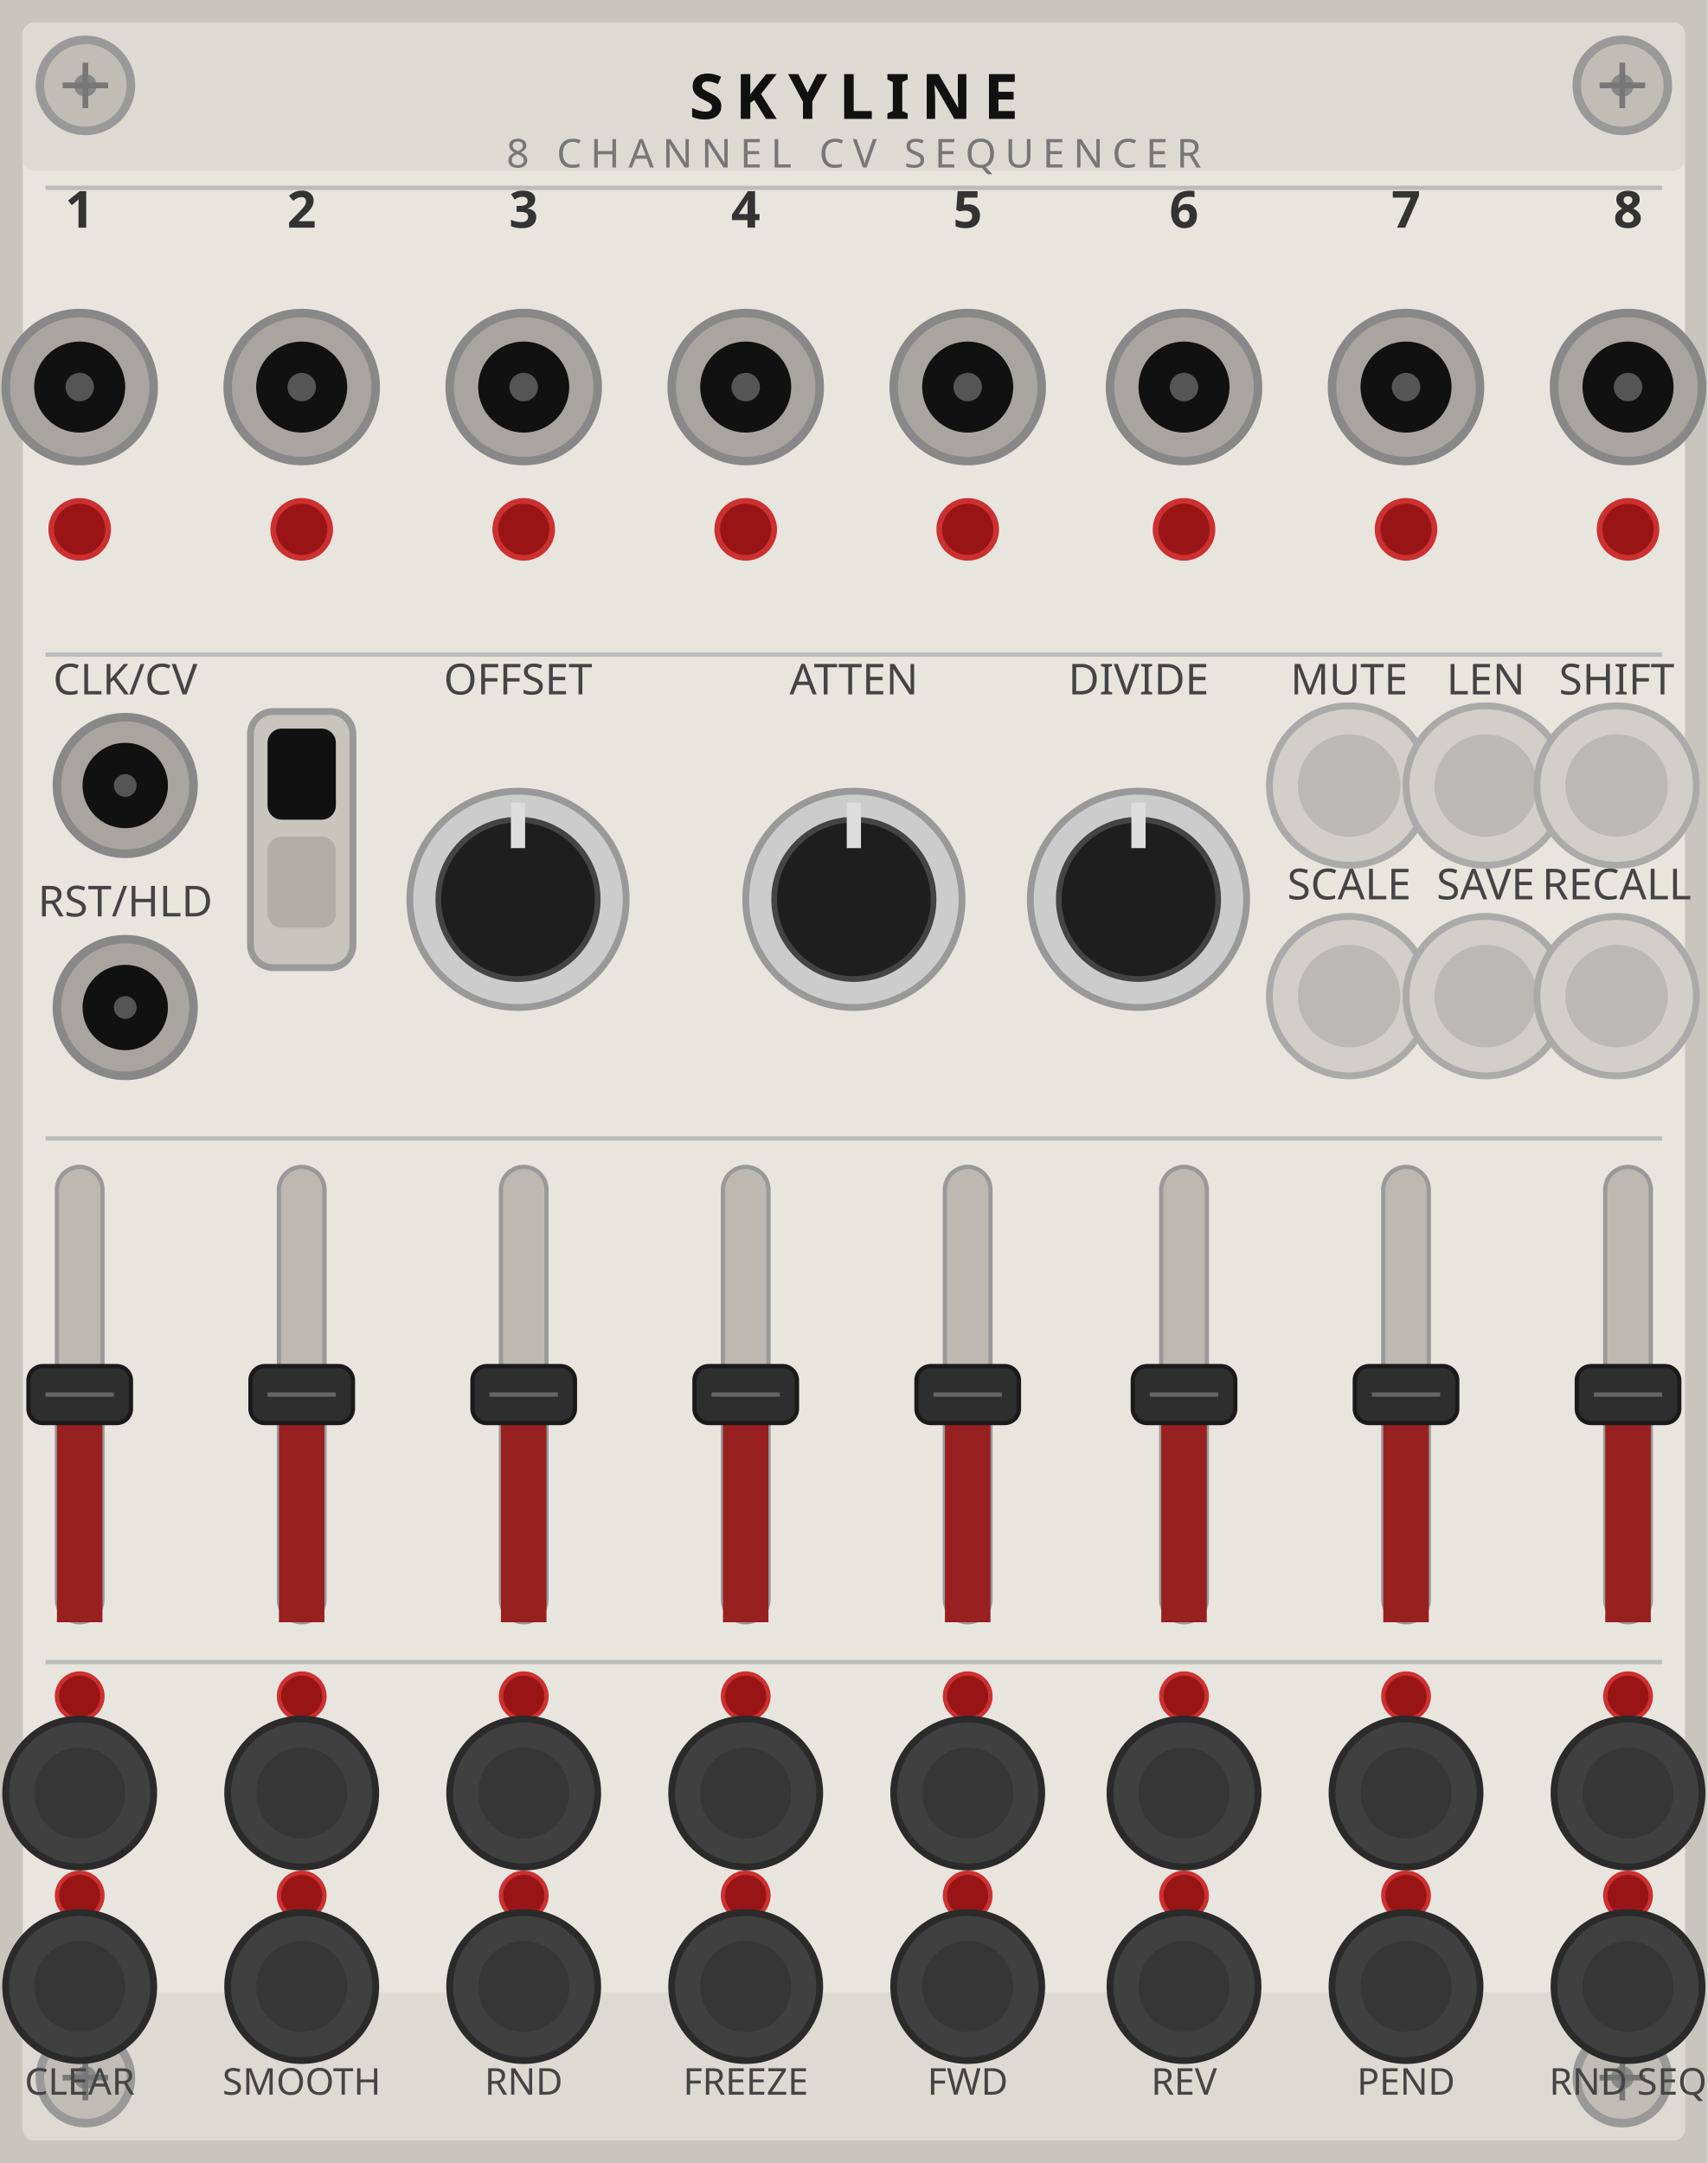
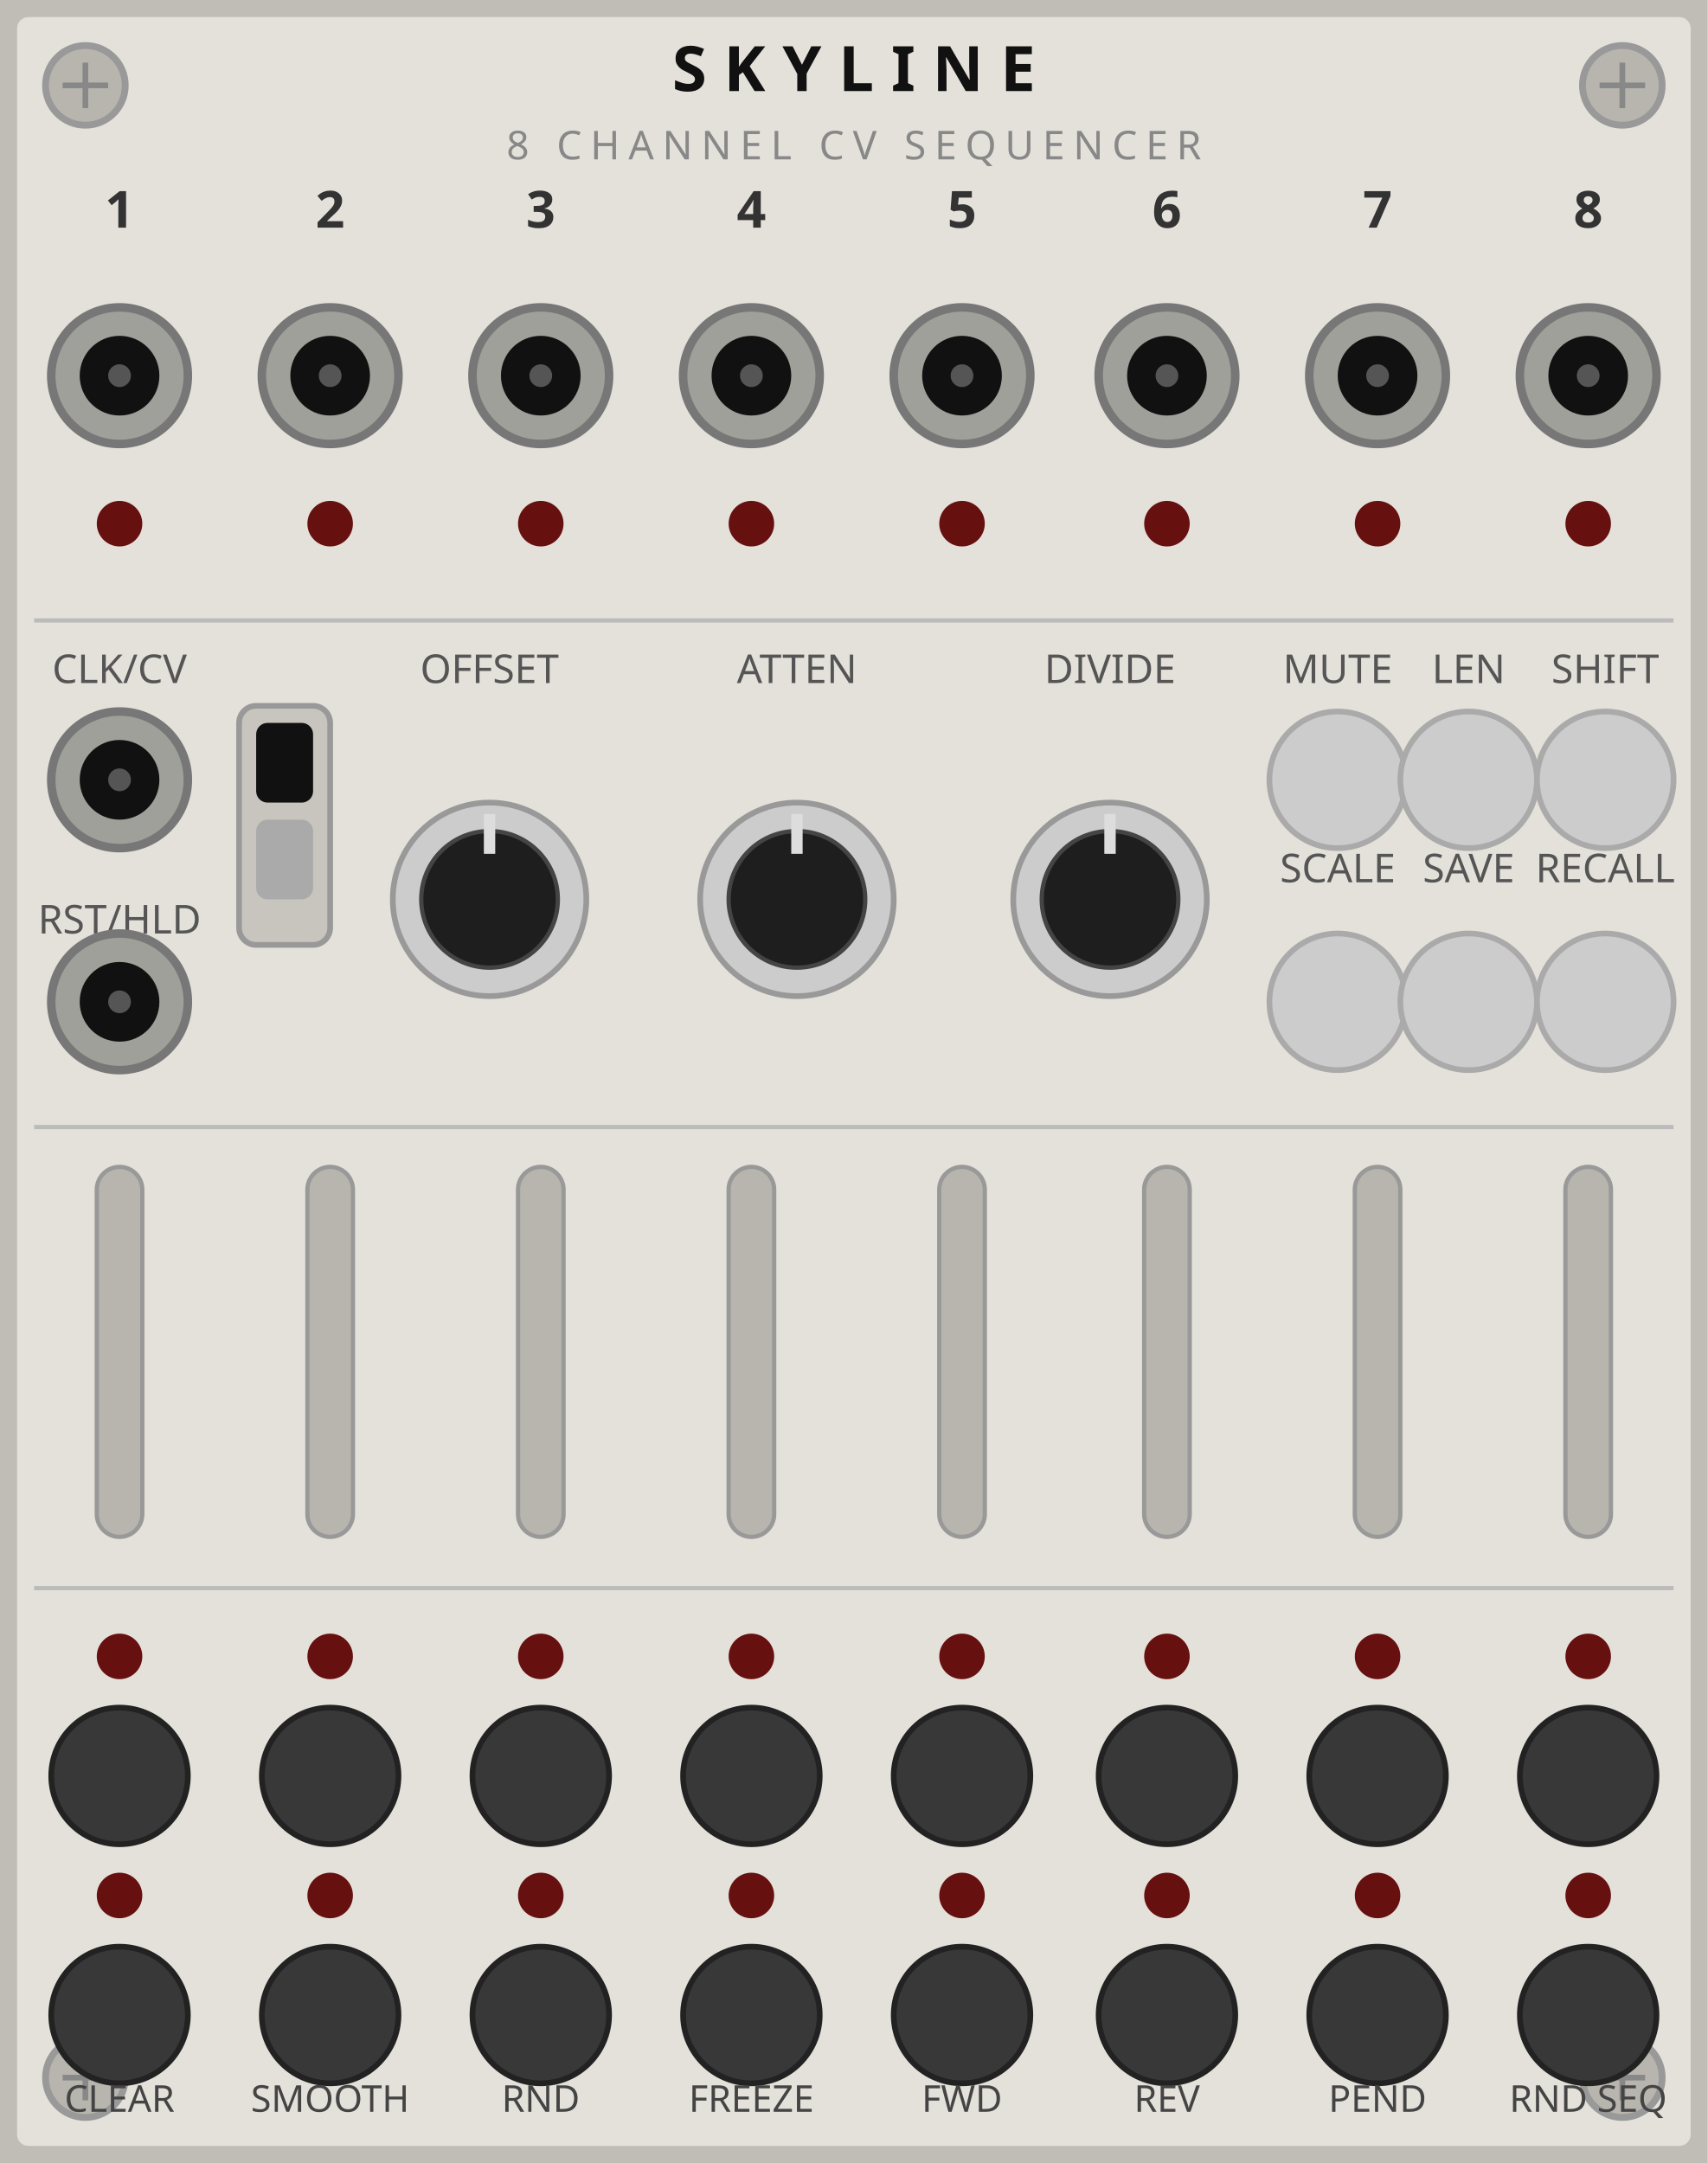
<svg xmlns="http://www.w3.org/2000/svg" width="300" height="380" viewBox="0 0 300 380" version="1.1">
-   <rect width="300" height="380" fill="#c8c5be" />
-   <rect x="4" y="4" width="292" height="372" fill="#e8e5de" rx="2" />
-   <rect x="4" y="4" width="292" height="26" fill="#dddad3" rx="2" />
-   <rect x="4" y="350" width="292" height="26" fill="#dddad3" rx="2" />
-   <circle cx="15" cy="15" r="8" fill="#c0bdb6" stroke="#999" stroke-width="1.5" />
-   <circle cx="15" cy="15" r="2" fill="#888" />
-   <line x1="11" y1="15" x2="19" y2="15" stroke="#777" stroke-width="1" />
-   <line x1="15" y1="11" x2="15" y2="19" stroke="#777" stroke-width="1" />
-   <circle cx="285" cy="15" r="8" fill="#c0bdb6" stroke="#999" stroke-width="1.5" />
-   <circle cx="285" cy="15" r="2" fill="#888" />
-   <line x1="281" y1="15" x2="289" y2="15" stroke="#777" stroke-width="1" />
-   <line x1="285" y1="11" x2="285" y2="19" stroke="#777" stroke-width="1" />
-   <circle cx="15" cy="365" r="8" fill="#c0bdb6" stroke="#999" stroke-width="1.5" />
-   <circle cx="15" cy="365" r="2" fill="#888" />
-   <line x1="11" y1="365" x2="19" y2="365" stroke="#777" stroke-width="1" />
-   <line x1="15" y1="361" x2="15" y2="369" stroke="#777" stroke-width="1" />
-   <circle cx="285" cy="365" r="8" fill="#c0bdb6" stroke="#999" stroke-width="1.5" />
-   <circle cx="285" cy="365" r="2" fill="#888" />
-   <line x1="281" y1="365" x2="289" y2="365" stroke="#777" stroke-width="1" />
-   <line x1="285" y1="361" x2="285" y2="369" stroke="#777" stroke-width="1" />
-   <text x="150" y="17" font-family="sans-serif" font-size="11" font-weight="bold" fill="#111111" text-anchor="middle" dominant-baseline="middle" letter-spacing="2">SKYLINE</text>
-   <text x="150" y="27" font-family="sans-serif" font-size="7" fill="#777777" text-anchor="middle" dominant-baseline="middle" letter-spacing="1.5">8 CHANNEL CV SEQUENCER</text>
-   <line x1="8" y1="33" x2="292" y2="33" stroke="#bbb" stroke-width="0.75" />
-   <line x1="8" y1="115" x2="292" y2="115" stroke="#bbb" stroke-width="0.75" />
-   <line x1="8" y1="200" x2="292" y2="200" stroke="#bbb" stroke-width="0.75" />
-   <line x1="8" y1="292" x2="292" y2="292" stroke="#bbb" stroke-width="0.75" />
-   <text x="14" y="40" font-family="sans-serif" font-size="9" font-weight="bold" fill="#333" text-anchor="middle">1</text>
-   <text x="53" y="40" font-family="sans-serif" font-size="9" font-weight="bold" fill="#333" text-anchor="middle">2</text>
-   <text x="92" y="40" font-family="sans-serif" font-size="9" font-weight="bold" fill="#333" text-anchor="middle">3</text>
-   <text x="131" y="40" font-family="sans-serif" font-size="9" font-weight="bold" fill="#333" text-anchor="middle">4</text>
-   <text x="170" y="40" font-family="sans-serif" font-size="9" font-weight="bold" fill="#333" text-anchor="middle">5</text>
-   <text x="208" y="40" font-family="sans-serif" font-size="9" font-weight="bold" fill="#333" text-anchor="middle">6</text>
-   <text x="247" y="40" font-family="sans-serif" font-size="9" font-weight="bold" fill="#333" text-anchor="middle">7</text>
-   <text x="286" y="40" font-family="sans-serif" font-size="9" font-weight="bold" fill="#333" text-anchor="middle">8</text>
-   <circle cx="14" cy="68" r="13" fill="#a8a5a0" stroke="#888" stroke-width="1.5" />
-   <circle cx="14" cy="68" r="8" fill="#111" />
-   <circle cx="14" cy="68" r="2.5" fill="#555" />
-   <circle cx="53" cy="68" r="13" fill="#a8a5a0" stroke="#888" stroke-width="1.5" />
-   <circle cx="53" cy="68" r="8" fill="#111" />
-   <circle cx="53" cy="68" r="2.5" fill="#555" />
-   <circle cx="92" cy="68" r="13" fill="#a8a5a0" stroke="#888" stroke-width="1.5" />
-   <circle cx="92" cy="68" r="8" fill="#111" />
-   <circle cx="92" cy="68" r="2.5" fill="#555" />
-   <circle cx="131" cy="68" r="13" fill="#a8a5a0" stroke="#888" stroke-width="1.5" />
-   <circle cx="131" cy="68" r="8" fill="#111" />
-   <circle cx="131" cy="68" r="2.5" fill="#555" />
-   <circle cx="170" cy="68" r="13" fill="#a8a5a0" stroke="#888" stroke-width="1.5" />
-   <circle cx="170" cy="68" r="8" fill="#111" />
-   <circle cx="170" cy="68" r="2.5" fill="#555" />
-   <circle cx="208" cy="68" r="13" fill="#a8a5a0" stroke="#888" stroke-width="1.5" />
-   <circle cx="208" cy="68" r="8" fill="#111" />
-   <circle cx="208" cy="68" r="2.5" fill="#555" />
-   <circle cx="247" cy="68" r="13" fill="#a8a5a0" stroke="#888" stroke-width="1.5" />
-   <circle cx="247" cy="68" r="8" fill="#111" />
-   <circle cx="247" cy="68" r="2.5" fill="#555" />
-   <circle cx="286" cy="68" r="13" fill="#a8a5a0" stroke="#888" stroke-width="1.5" />
-   <circle cx="286" cy="68" r="8" fill="#111" />
-   <circle cx="286" cy="68" r="2.5" fill="#555" />
-   <circle cx="14" cy="93" r="5" fill="#991515" />
-   <circle cx="53" cy="93" r="5" fill="#991515" />
-   <circle cx="92" cy="93" r="5" fill="#991515" />
-   <circle cx="131" cy="93" r="5" fill="#991515" />
-   <circle cx="170" cy="93" r="5" fill="#991515" />
-   <circle cx="208" cy="93" r="5" fill="#991515" />
-   <circle cx="247" cy="93" r="5" fill="#991515" />
-   <circle cx="286" cy="93" r="5" fill="#991515" />
-   <circle cx="14" cy="93" r="5" fill="none" stroke="#cc3030" stroke-width="1" />
-   <circle cx="53" cy="93" r="5" fill="none" stroke="#cc3030" stroke-width="1" />
-   <circle cx="92" cy="93" r="5" fill="none" stroke="#cc3030" stroke-width="1" />
-   <circle cx="131" cy="93" r="5" fill="none" stroke="#cc3030" stroke-width="1" />
-   <circle cx="170" cy="93" r="5" fill="none" stroke="#cc3030" stroke-width="1" />
-   <circle cx="208" cy="93" r="5" fill="none" stroke="#cc3030" stroke-width="1" />
-   <circle cx="247" cy="93" r="5" fill="none" stroke="#cc3030" stroke-width="1" />
-   <circle cx="286" cy="93" r="5" fill="none" stroke="#cc3030" stroke-width="1" />
-   <text x="22" y="122" font-family="sans-serif" font-size="7.5" fill="#444" text-anchor="middle">CLK/CV</text>
-   <circle cx="22" cy="138" r="12" fill="#a8a5a0" stroke="#888" stroke-width="1.5" />
-   <circle cx="22" cy="138" r="7.5" fill="#111" />
-   <circle cx="22" cy="138" r="2" fill="#555" />
-   <rect x="44" y="125" width="18" height="45" rx="4" fill="#c8c5be" stroke="#999" stroke-width="1.2" />
-   <rect x="47" y="128" width="12" height="16" rx="2.5" fill="#111" />
-   <rect x="47" y="147" width="12" height="16" rx="2.5" fill="#b0ada6" />
-   <text x="22" y="161" font-family="sans-serif" font-size="7.5" fill="#444" text-anchor="middle">RST/HLD</text>
-   <circle cx="22" cy="177" r="12" fill="#a8a5a0" stroke="#888" stroke-width="1.5" />
-   <circle cx="22" cy="177" r="7.5" fill="#111" />
-   <circle cx="22" cy="177" r="2" fill="#555" />
-   <text x="91" y="122" font-family="sans-serif" font-size="7.5" fill="#444" text-anchor="middle">OFFSET</text>
-   <circle cx="91" cy="158" r="19" fill="#ccc" stroke="#999" stroke-width="1.2" />
-   <circle cx="91" cy="158" r="14" fill="#1e1e1e" stroke="#444" stroke-width="1" />
-   <line x1="91" y1="141" x2="91" y2="149" stroke="#ddd" stroke-width="2.5" />
-   <text x="150" y="122" font-family="sans-serif" font-size="7.5" fill="#444" text-anchor="middle">ATTEN</text>
-   <circle cx="150" cy="158" r="19" fill="#ccc" stroke="#999" stroke-width="1.2" />
-   <circle cx="150" cy="158" r="14" fill="#1e1e1e" stroke="#444" stroke-width="1" />
-   <line x1="150" y1="141" x2="150" y2="149" stroke="#ddd" stroke-width="2.5" />
-   <text x="200" y="122" font-family="sans-serif" font-size="7.5" fill="#444" text-anchor="middle">DIVIDE</text>
-   <circle cx="200" cy="158" r="19" fill="#ccc" stroke="#999" stroke-width="1.2" />
-   <circle cx="200" cy="158" r="14" fill="#1e1e1e" stroke="#444" stroke-width="1" />
-   <line x1="200" y1="141" x2="200" y2="149" stroke="#ddd" stroke-width="2.5" />
-   <text x="237" y="122" font-family="sans-serif" font-size="7.5" fill="#444" text-anchor="middle">MUTE</text>
-   <text x="261" y="122" font-family="sans-serif" font-size="7.5" fill="#444" text-anchor="middle">LEN</text>
-   <text x="284" y="122" font-family="sans-serif" font-size="7.5" fill="#444" text-anchor="middle">SHIFT</text>
-   <circle cx="237" cy="138" r="14" fill="#d2cfca" stroke="#aaa" stroke-width="1.2" />
-   <circle cx="237" cy="138" r="9" fill="#bbb9b4" />
-   <circle cx="261" cy="138" r="14" fill="#d2cfca" stroke="#aaa" stroke-width="1.2" />
-   <circle cx="261" cy="138" r="9" fill="#bbb9b4" />
-   <circle cx="284" cy="138" r="14" fill="#d2cfca" stroke="#aaa" stroke-width="1.2" />
-   <circle cx="284" cy="138" r="9" fill="#bbb9b4" />
-   <text x="237" y="158" font-family="sans-serif" font-size="7.5" fill="#444" text-anchor="middle">SCALE</text>
-   <text x="261" y="158" font-family="sans-serif" font-size="7.5" fill="#444" text-anchor="middle">SAVE</text>
-   <text x="284" y="158" font-family="sans-serif" font-size="7.5" fill="#444" text-anchor="middle">RECALL</text>
-   <circle cx="237" cy="175" r="14" fill="#d2cfca" stroke="#aaa" stroke-width="1.2" />
-   <circle cx="237" cy="175" r="9" fill="#bbb9b4" />
-   <circle cx="261" cy="175" r="14" fill="#d2cfca" stroke="#aaa" stroke-width="1.2" />
-   <circle cx="261" cy="175" r="9" fill="#bbb9b4" />
-   <circle cx="284" cy="175" r="14" fill="#d2cfca" stroke="#aaa" stroke-width="1.2" />
-   <circle cx="284" cy="175" r="9" fill="#bbb9b4" />
-   <rect x="10" y="205" width="8" height="80" rx="4" fill="#bdb9b2" stroke="#999" stroke-width="0.75" />
-   <rect x="49" y="205" width="8" height="80" rx="4" fill="#bdb9b2" stroke="#999" stroke-width="0.75" />
-   <rect x="88" y="205" width="8" height="80" rx="4" fill="#bdb9b2" stroke="#999" stroke-width="0.75" />
-   <rect x="127" y="205" width="8" height="80" rx="4" fill="#bdb9b2" stroke="#999" stroke-width="0.75" />
-   <rect x="166" y="205" width="8" height="80" rx="4" fill="#bdb9b2" stroke="#999" stroke-width="0.75" />
-   <rect x="204" y="205" width="8" height="80" rx="4" fill="#bdb9b2" stroke="#999" stroke-width="0.75" />
-   <rect x="243" y="205" width="8" height="80" rx="4" fill="#bdb9b2" stroke="#999" stroke-width="0.75" />
-   <rect x="282" y="205" width="8" height="80" rx="4" fill="#bdb9b2" stroke="#999" stroke-width="0.75" />
-   <rect x="10" y="245" width="8" height="40" rx="0" fill="#992020" />
-   <rect x="49" y="245" width="8" height="40" rx="0" fill="#992020" />
-   <rect x="88" y="245" width="8" height="40" rx="0" fill="#992020" />
-   <rect x="127" y="245" width="8" height="40" rx="0" fill="#992020" />
-   <rect x="166" y="245" width="8" height="40" rx="0" fill="#992020" />
-   <rect x="204" y="245" width="8" height="40" rx="0" fill="#992020" />
-   <rect x="243" y="245" width="8" height="40" rx="0" fill="#992020" />
-   <rect x="282" y="245" width="8" height="40" rx="0" fill="#992020" />
-   <rect x="5" y="240" width="18" height="10" rx="2.5" fill="#2e2e2e" stroke="#1a1a1a" stroke-width="0.75" />
-   <rect x="44" y="240" width="18" height="10" rx="2.5" fill="#2e2e2e" stroke="#1a1a1a" stroke-width="0.75" />
-   <rect x="83" y="240" width="18" height="10" rx="2.5" fill="#2e2e2e" stroke="#1a1a1a" stroke-width="0.75" />
-   <rect x="122" y="240" width="18" height="10" rx="2.5" fill="#2e2e2e" stroke="#1a1a1a" stroke-width="0.75" />
-   <rect x="161" y="240" width="18" height="10" rx="2.5" fill="#2e2e2e" stroke="#1a1a1a" stroke-width="0.75" />
-   <rect x="199" y="240" width="18" height="10" rx="2.5" fill="#2e2e2e" stroke="#1a1a1a" stroke-width="0.75" />
-   <rect x="238" y="240" width="18" height="10" rx="2.5" fill="#2e2e2e" stroke="#1a1a1a" stroke-width="0.75" />
-   <rect x="277" y="240" width="18" height="10" rx="2.5" fill="#2e2e2e" stroke="#1a1a1a" stroke-width="0.75" />
-   <line x1="8" y1="245" x2="20" y2="245" stroke="#666" stroke-width="0.75" />
-   <line x1="47" y1="245" x2="59" y2="245" stroke="#666" stroke-width="0.75" />
-   <line x1="86" y1="245" x2="98" y2="245" stroke="#666" stroke-width="0.75" />
-   <line x1="125" y1="245" x2="137" y2="245" stroke="#666" stroke-width="0.75" />
-   <line x1="164" y1="245" x2="176" y2="245" stroke="#666" stroke-width="0.75" />
-   <line x1="202" y1="245" x2="214" y2="245" stroke="#666" stroke-width="0.75" />
-   <line x1="241" y1="245" x2="253" y2="245" stroke="#666" stroke-width="0.75" />
-   <line x1="280" y1="245" x2="292" y2="245" stroke="#666" stroke-width="0.75" />
-   <circle cx="14" cy="298" r="4" fill="#991515" stroke="#cc3030" stroke-width="0.75" />
-   <circle cx="53" cy="298" r="4" fill="#991515" stroke="#cc3030" stroke-width="0.75" />
-   <circle cx="92" cy="298" r="4" fill="#991515" stroke="#cc3030" stroke-width="0.75" />
-   <circle cx="131" cy="298" r="4" fill="#991515" stroke="#cc3030" stroke-width="0.75" />
-   <circle cx="170" cy="298" r="4" fill="#991515" stroke="#cc3030" stroke-width="0.75" />
-   <circle cx="208" cy="298" r="4" fill="#991515" stroke="#cc3030" stroke-width="0.75" />
-   <circle cx="247" cy="298" r="4" fill="#991515" stroke="#cc3030" stroke-width="0.75" />
-   <circle cx="286" cy="298" r="4" fill="#991515" stroke="#cc3030" stroke-width="0.75" />
-   <circle cx="14" cy="315" r="13" fill="#404040" stroke="#2a2a2a" stroke-width="1.2" />
-   <circle cx="14" cy="315" r="8" fill="#363636" />
-   <circle cx="53" cy="315" r="13" fill="#404040" stroke="#2a2a2a" stroke-width="1.2" />
-   <circle cx="53" cy="315" r="8" fill="#363636" />
-   <circle cx="92" cy="315" r="13" fill="#404040" stroke="#2a2a2a" stroke-width="1.2" />
-   <circle cx="92" cy="315" r="8" fill="#363636" />
-   <circle cx="131" cy="315" r="13" fill="#404040" stroke="#2a2a2a" stroke-width="1.2" />
-   <circle cx="131" cy="315" r="8" fill="#363636" />
-   <circle cx="170" cy="315" r="13" fill="#404040" stroke="#2a2a2a" stroke-width="1.2" />
-   <circle cx="170" cy="315" r="8" fill="#363636" />
-   <circle cx="208" cy="315" r="13" fill="#404040" stroke="#2a2a2a" stroke-width="1.2" />
-   <circle cx="208" cy="315" r="8" fill="#363636" />
-   <circle cx="247" cy="315" r="13" fill="#404040" stroke="#2a2a2a" stroke-width="1.2" />
-   <circle cx="247" cy="315" r="8" fill="#363636" />
-   <circle cx="286" cy="315" r="13" fill="#404040" stroke="#2a2a2a" stroke-width="1.2" />
-   <circle cx="286" cy="315" r="8" fill="#363636" />
-   <circle cx="14" cy="333" r="4" fill="#991515" stroke="#cc3030" stroke-width="0.75" />
-   <circle cx="53" cy="333" r="4" fill="#991515" stroke="#cc3030" stroke-width="0.75" />
-   <circle cx="92" cy="333" r="4" fill="#991515" stroke="#cc3030" stroke-width="0.75" />
-   <circle cx="131" cy="333" r="4" fill="#991515" stroke="#cc3030" stroke-width="0.75" />
-   <circle cx="170" cy="333" r="4" fill="#991515" stroke="#cc3030" stroke-width="0.75" />
-   <circle cx="208" cy="333" r="4" fill="#991515" stroke="#cc3030" stroke-width="0.75" />
-   <circle cx="247" cy="333" r="4" fill="#991515" stroke="#cc3030" stroke-width="0.75" />
-   <circle cx="286" cy="333" r="4" fill="#991515" stroke="#cc3030" stroke-width="0.75" />
-   <circle cx="14" cy="349" r="13" fill="#404040" stroke="#2a2a2a" stroke-width="1.2" />
-   <circle cx="14" cy="349" r="8" fill="#363636" />
-   <circle cx="53" cy="349" r="13" fill="#404040" stroke="#2a2a2a" stroke-width="1.2" />
-   <circle cx="53" cy="349" r="8" fill="#363636" />
-   <circle cx="92" cy="349" r="13" fill="#404040" stroke="#2a2a2a" stroke-width="1.2" />
-   <circle cx="92" cy="349" r="8" fill="#363636" />
-   <circle cx="131" cy="349" r="13" fill="#404040" stroke="#2a2a2a" stroke-width="1.2" />
-   <circle cx="131" cy="349" r="8" fill="#363636" />
-   <circle cx="170" cy="349" r="13" fill="#404040" stroke="#2a2a2a" stroke-width="1.2" />
-   <circle cx="170" cy="349" r="8" fill="#363636" />
-   <circle cx="208" cy="349" r="13" fill="#404040" stroke="#2a2a2a" stroke-width="1.2" />
-   <circle cx="208" cy="349" r="8" fill="#363636" />
-   <circle cx="247" cy="349" r="13" fill="#404040" stroke="#2a2a2a" stroke-width="1.2" />
-   <circle cx="247" cy="349" r="8" fill="#363636" />
-   <circle cx="286" cy="349" r="13" fill="#404040" stroke="#2a2a2a" stroke-width="1.2" />
-   <circle cx="286" cy="349" r="8" fill="#363636" />
-   <text x="14" y="368" font-family="sans-serif" font-size="6.5" fill="#444" text-anchor="middle">CLEAR</text>
-   <text x="53" y="368" font-family="sans-serif" font-size="6.5" fill="#444" text-anchor="middle">SMOOTH</text>
-   <text x="92" y="368" font-family="sans-serif" font-size="6.5" fill="#444" text-anchor="middle">RND</text>
-   <text x="131" y="368" font-family="sans-serif" font-size="6.5" fill="#444" text-anchor="middle">FREEZE</text>
-   <text x="170" y="368" font-family="sans-serif" font-size="6.5" fill="#444" text-anchor="middle">FWD</text>
-   <text x="208" y="368" font-family="sans-serif" font-size="6.5" fill="#444" text-anchor="middle">REV</text>
-   <text x="247" y="368" font-family="sans-serif" font-size="6.5" fill="#444" text-anchor="middle">PEND</text>
-   <text x="286" y="368" font-family="sans-serif" font-size="6.5" fill="#444" text-anchor="middle">RND SEQ</text>
+   <rect width="300" height="380" fill="#c0bdb6" />
+   <rect x="3" y="3" width="294" height="374" fill="#e4e1da" rx="2" />
+   <circle cx="15" cy="15" r="7" fill="#b8b5ae" stroke="#999" stroke-width="1.2" />
+   <circle cx="285" cy="15" r="7" fill="#b8b5ae" stroke="#999" stroke-width="1.2" />
+   <circle cx="15" cy="365" r="7" fill="#b8b5ae" stroke="#999" stroke-width="1.2" />
+   <circle cx="285" cy="365" r="7" fill="#b8b5ae" stroke="#999" stroke-width="1.2" />
+   <line x1="11" y1="15" x2="19" y2="15" stroke="#888" stroke-width="1" />
+   <line x1="15" y1="11" x2="15" y2="19" stroke="#888" stroke-width="1" />
+   <line x1="281" y1="15" x2="289" y2="15" stroke="#888" stroke-width="1" />
+   <line x1="285" y1="11" x2="285" y2="19" stroke="#888" stroke-width="1" />
+   <line x1="11" y1="365" x2="19" y2="365" stroke="#888" stroke-width="1" />
+   <line x1="15" y1="361" x2="15" y2="369" stroke="#888" stroke-width="1" />
+   <line x1="281" y1="365" x2="289" y2="365" stroke="#888" stroke-width="1" />
+   <line x1="285" y1="361" x2="285" y2="369" stroke="#888" stroke-width="1" />
+   <text x="150" y="16" font-family="sans-serif" font-size="11" font-weight="bold" fill="#111" text-anchor="middle" letter-spacing="3">SKYLINE</text>
+   <text x="150" y="28" font-family="sans-serif" font-size="7" fill="#888" text-anchor="middle" letter-spacing="1.5">8 CHANNEL CV SEQUENCER</text>
+   <line x1="6" y1="109" x2="294" y2="109" stroke="#bbb" stroke-width="0.75" />
+   <line x1="6" y1="198" x2="294" y2="198" stroke="#bbb" stroke-width="0.75" />
+   <line x1="6" y1="279" x2="294" y2="279" stroke="#bbb" stroke-width="0.75" />
+   <text x="21" y="40" font-family="sans-serif" font-size="9" font-weight="bold" fill="#333" text-anchor="middle">1</text>
+   <text x="58" y="40" font-family="sans-serif" font-size="9" font-weight="bold" fill="#333" text-anchor="middle">2</text>
+   <text x="95" y="40" font-family="sans-serif" font-size="9" font-weight="bold" fill="#333" text-anchor="middle">3</text>
+   <text x="132" y="40" font-family="sans-serif" font-size="9" font-weight="bold" fill="#333" text-anchor="middle">4</text>
+   <text x="169" y="40" font-family="sans-serif" font-size="9" font-weight="bold" fill="#333" text-anchor="middle">5</text>
+   <text x="205" y="40" font-family="sans-serif" font-size="9" font-weight="bold" fill="#333" text-anchor="middle">6</text>
+   <text x="242" y="40" font-family="sans-serif" font-size="9" font-weight="bold" fill="#333" text-anchor="middle">7</text>
+   <text x="279" y="40" font-family="sans-serif" font-size="9" font-weight="bold" fill="#333" text-anchor="middle">8</text>
+   <circle cx="21" cy="66" r="12" fill="#a0a09a" stroke="#777" stroke-width="1.5" />
+   <circle cx="21" cy="66" r="7" fill="#111" />
+   <circle cx="21" cy="66" r="2" fill="#555" />
+   <circle cx="58" cy="66" r="12" fill="#a0a09a" stroke="#777" stroke-width="1.5" />
+   <circle cx="58" cy="66" r="7" fill="#111" />
+   <circle cx="58" cy="66" r="2" fill="#555" />
+   <circle cx="95" cy="66" r="12" fill="#a0a09a" stroke="#777" stroke-width="1.5" />
+   <circle cx="95" cy="66" r="7" fill="#111" />
+   <circle cx="95" cy="66" r="2" fill="#555" />
+   <circle cx="132" cy="66" r="12" fill="#a0a09a" stroke="#777" stroke-width="1.5" />
+   <circle cx="132" cy="66" r="7" fill="#111" />
+   <circle cx="132" cy="66" r="2" fill="#555" />
+   <circle cx="169" cy="66" r="12" fill="#a0a09a" stroke="#777" stroke-width="1.5" />
+   <circle cx="169" cy="66" r="7" fill="#111" />
+   <circle cx="169" cy="66" r="2" fill="#555" />
+   <circle cx="205" cy="66" r="12" fill="#a0a09a" stroke="#777" stroke-width="1.5" />
+   <circle cx="205" cy="66" r="7" fill="#111" />
+   <circle cx="205" cy="66" r="2" fill="#555" />
+   <circle cx="242" cy="66" r="12" fill="#a0a09a" stroke="#777" stroke-width="1.5" />
+   <circle cx="242" cy="66" r="7" fill="#111" />
+   <circle cx="242" cy="66" r="2" fill="#555" />
+   <circle cx="279" cy="66" r="12" fill="#a0a09a" stroke="#777" stroke-width="1.5" />
+   <circle cx="279" cy="66" r="7" fill="#111" />
+   <circle cx="279" cy="66" r="2" fill="#555" />
+   <circle cx="21" cy="92" r="4" fill="#661010" />
+   <circle cx="58" cy="92" r="4" fill="#661010" />
+   <circle cx="95" cy="92" r="4" fill="#661010" />
+   <circle cx="132" cy="92" r="4" fill="#661010" />
+   <circle cx="169" cy="92" r="4" fill="#661010" />
+   <circle cx="205" cy="92" r="4" fill="#661010" />
+   <circle cx="242" cy="92" r="4" fill="#661010" />
+   <circle cx="279" cy="92" r="4" fill="#661010" />
+   <text x="21" y="120" font-family="sans-serif" font-size="7" fill="#555" text-anchor="middle">CLK/CV</text>
+   <text x="86" y="120" font-family="sans-serif" font-size="7" fill="#555" text-anchor="middle">OFFSET</text>
+   <text x="140" y="120" font-family="sans-serif" font-size="7" fill="#555" text-anchor="middle">ATTEN</text>
+   <text x="195" y="120" font-family="sans-serif" font-size="7" fill="#555" text-anchor="middle">DIVIDE</text>
+   <text x="235" y="120" font-family="sans-serif" font-size="7" fill="#555" text-anchor="middle">MUTE</text>
+   <text x="258" y="120" font-family="sans-serif" font-size="7" fill="#555" text-anchor="middle">LEN</text>
+   <text x="282" y="120" font-family="sans-serif" font-size="7" fill="#555" text-anchor="middle">SHIFT</text>
+   <circle cx="21" cy="137" r="12" fill="#a0a09a" stroke="#777" stroke-width="1.5" />
+   <circle cx="21" cy="137" r="7" fill="#111" />
+   <circle cx="21" cy="137" r="2" fill="#555" />
+   <rect x="42" y="124" width="16" height="42" rx="3" fill="#c8c5be" stroke="#999" stroke-width="1" />
+   <rect x="45" y="127" width="10" height="14" rx="2" fill="#111" />
+   <rect x="45" y="144" width="10" height="14" rx="2" fill="#aaa" />
+   <text x="21" y="164" font-family="sans-serif" font-size="7" fill="#555" text-anchor="middle">RST/HLD</text>
+   <circle cx="21" cy="176" r="12" fill="#a0a09a" stroke="#777" stroke-width="1.5" />
+   <circle cx="21" cy="176" r="7" fill="#111" />
+   <circle cx="21" cy="176" r="2" fill="#555" />
+   <circle cx="86" cy="158" r="17" fill="#ccc" stroke="#999" stroke-width="1" />
+   <circle cx="86" cy="158" r="12" fill="#1e1e1e" stroke="#444" stroke-width="0.75" />
+   <line x1="86" y1="143" x2="86" y2="150" stroke="#ddd" stroke-width="2" />
+   <circle cx="140" cy="158" r="17" fill="#ccc" stroke="#999" stroke-width="1" />
+   <circle cx="140" cy="158" r="12" fill="#1e1e1e" stroke="#444" stroke-width="0.75" />
+   <line x1="140" y1="143" x2="140" y2="150" stroke="#ddd" stroke-width="2" />
+   <circle cx="195" cy="158" r="17" fill="#ccc" stroke="#999" stroke-width="1" />
+   <circle cx="195" cy="158" r="12" fill="#1e1e1e" stroke="#444" stroke-width="0.75" />
+   <line x1="195" y1="143" x2="195" y2="150" stroke="#ddd" stroke-width="2" />
+   <circle cx="235" cy="137" r="12" fill="#ccc" stroke="#aaa" stroke-width="1" />
+   <circle cx="258" cy="137" r="12" fill="#ccc" stroke="#aaa" stroke-width="1" />
+   <circle cx="282" cy="137" r="12" fill="#ccc" stroke="#aaa" stroke-width="1" />
+   <text x="235" y="155" font-family="sans-serif" font-size="7" fill="#555" text-anchor="middle">SCALE</text>
+   <text x="258" y="155" font-family="sans-serif" font-size="7" fill="#555" text-anchor="middle">SAVE</text>
+   <text x="282" y="155" font-family="sans-serif" font-size="7" fill="#555" text-anchor="middle">RECALL</text>
+   <circle cx="235" cy="176" r="12" fill="#ccc" stroke="#aaa" stroke-width="1" />
+   <circle cx="258" cy="176" r="12" fill="#ccc" stroke="#aaa" stroke-width="1" />
+   <circle cx="282" cy="176" r="12" fill="#ccc" stroke="#aaa" stroke-width="1" />
+   <rect x="17" y="205" width="8" height="65" rx="4" fill="#b8b5ae" stroke="#999" stroke-width="0.75" />
+   <rect x="54" y="205" width="8" height="65" rx="4" fill="#b8b5ae" stroke="#999" stroke-width="0.75" />
+   <rect x="91" y="205" width="8" height="65" rx="4" fill="#b8b5ae" stroke="#999" stroke-width="0.75" />
+   <rect x="128" y="205" width="8" height="65" rx="4" fill="#b8b5ae" stroke="#999" stroke-width="0.75" />
+   <rect x="165" y="205" width="8" height="65" rx="4" fill="#b8b5ae" stroke="#999" stroke-width="0.75" />
+   <rect x="201" y="205" width="8" height="65" rx="4" fill="#b8b5ae" stroke="#999" stroke-width="0.75" />
+   <rect x="238" y="205" width="8" height="65" rx="4" fill="#b8b5ae" stroke="#999" stroke-width="0.75" />
+   <rect x="275" y="205" width="8" height="65" rx="4" fill="#b8b5ae" stroke="#999" stroke-width="0.75" />
+   <circle cx="21" cy="291" r="4" fill="#661010" />
+   <circle cx="58" cy="291" r="4" fill="#661010" />
+   <circle cx="95" cy="291" r="4" fill="#661010" />
+   <circle cx="132" cy="291" r="4" fill="#661010" />
+   <circle cx="169" cy="291" r="4" fill="#661010" />
+   <circle cx="205" cy="291" r="4" fill="#661010" />
+   <circle cx="242" cy="291" r="4" fill="#661010" />
+   <circle cx="279" cy="291" r="4" fill="#661010" />
+   <circle cx="21" cy="312" r="12" fill="#383838" stroke="#222" stroke-width="1" />
+   <circle cx="58" cy="312" r="12" fill="#383838" stroke="#222" stroke-width="1" />
+   <circle cx="95" cy="312" r="12" fill="#383838" stroke="#222" stroke-width="1" />
+   <circle cx="132" cy="312" r="12" fill="#383838" stroke="#222" stroke-width="1" />
+   <circle cx="169" cy="312" r="12" fill="#383838" stroke="#222" stroke-width="1" />
+   <circle cx="205" cy="312" r="12" fill="#383838" stroke="#222" stroke-width="1" />
+   <circle cx="242" cy="312" r="12" fill="#383838" stroke="#222" stroke-width="1" />
+   <circle cx="279" cy="312" r="12" fill="#383838" stroke="#222" stroke-width="1" />
+   <circle cx="21" cy="333" r="4" fill="#661010" />
+   <circle cx="58" cy="333" r="4" fill="#661010" />
+   <circle cx="95" cy="333" r="4" fill="#661010" />
+   <circle cx="132" cy="333" r="4" fill="#661010" />
+   <circle cx="169" cy="333" r="4" fill="#661010" />
+   <circle cx="205" cy="333" r="4" fill="#661010" />
+   <circle cx="242" cy="333" r="4" fill="#661010" />
+   <circle cx="279" cy="333" r="4" fill="#661010" />
+   <circle cx="21" cy="354" r="12" fill="#383838" stroke="#222" stroke-width="1" />
+   <circle cx="58" cy="354" r="12" fill="#383838" stroke="#222" stroke-width="1" />
+   <circle cx="95" cy="354" r="12" fill="#383838" stroke="#222" stroke-width="1" />
+   <circle cx="132" cy="354" r="12" fill="#383838" stroke="#222" stroke-width="1" />
+   <circle cx="169" cy="354" r="12" fill="#383838" stroke="#222" stroke-width="1" />
+   <circle cx="205" cy="354" r="12" fill="#383838" stroke="#222" stroke-width="1" />
+   <circle cx="242" cy="354" r="12" fill="#383838" stroke="#222" stroke-width="1" />
+   <circle cx="279" cy="354" r="12" fill="#383838" stroke="#222" stroke-width="1" />
+   <text x="21" y="371" font-family="sans-serif" font-size="6.5" fill="#444" text-anchor="middle">CLEAR</text>
+   <text x="58" y="371" font-family="sans-serif" font-size="6.5" fill="#444" text-anchor="middle">SMOOTH</text>
+   <text x="95" y="371" font-family="sans-serif" font-size="6.5" fill="#444" text-anchor="middle">RND</text>
+   <text x="132" y="371" font-family="sans-serif" font-size="6.5" fill="#444" text-anchor="middle">FREEZE</text>
+   <text x="169" y="371" font-family="sans-serif" font-size="6.5" fill="#444" text-anchor="middle">FWD</text>
+   <text x="205" y="371" font-family="sans-serif" font-size="6.5" fill="#444" text-anchor="middle">REV</text>
+   <text x="242" y="371" font-family="sans-serif" font-size="6.5" fill="#444" text-anchor="middle">PEND</text>
+   <text x="279" y="371" font-family="sans-serif" font-size="6.5" fill="#444" text-anchor="middle">RND SEQ</text>
</svg>
